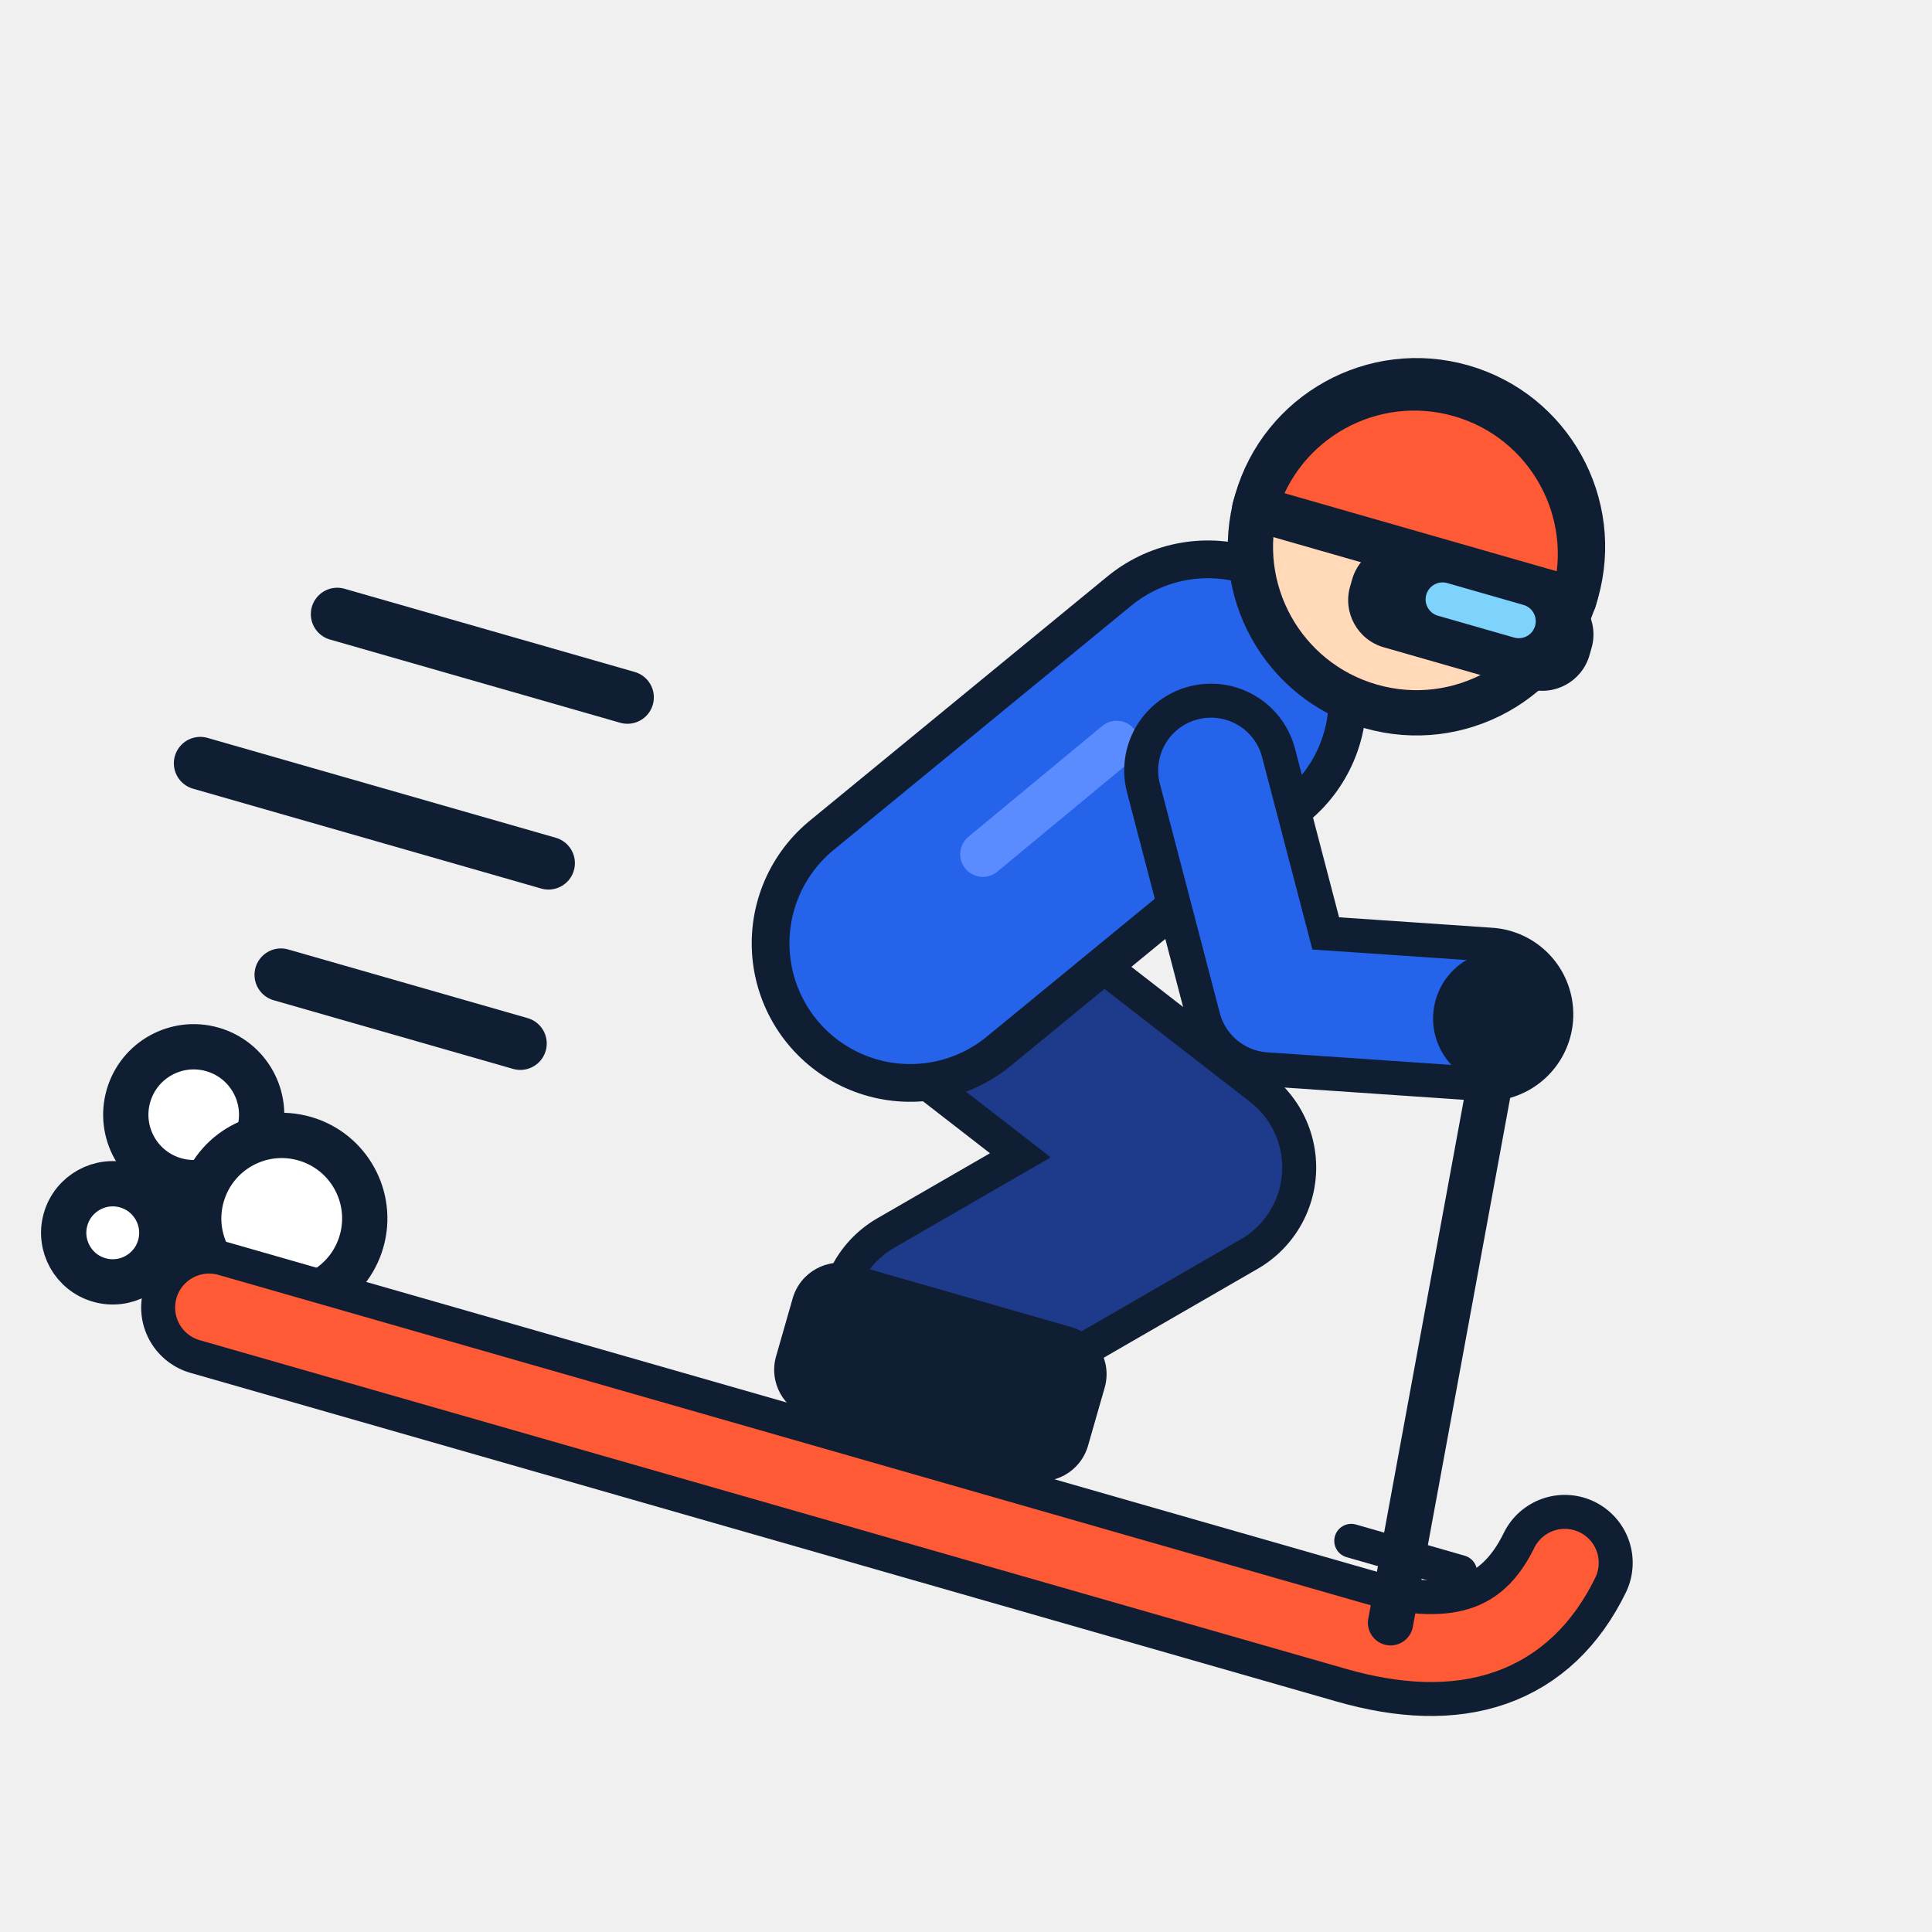
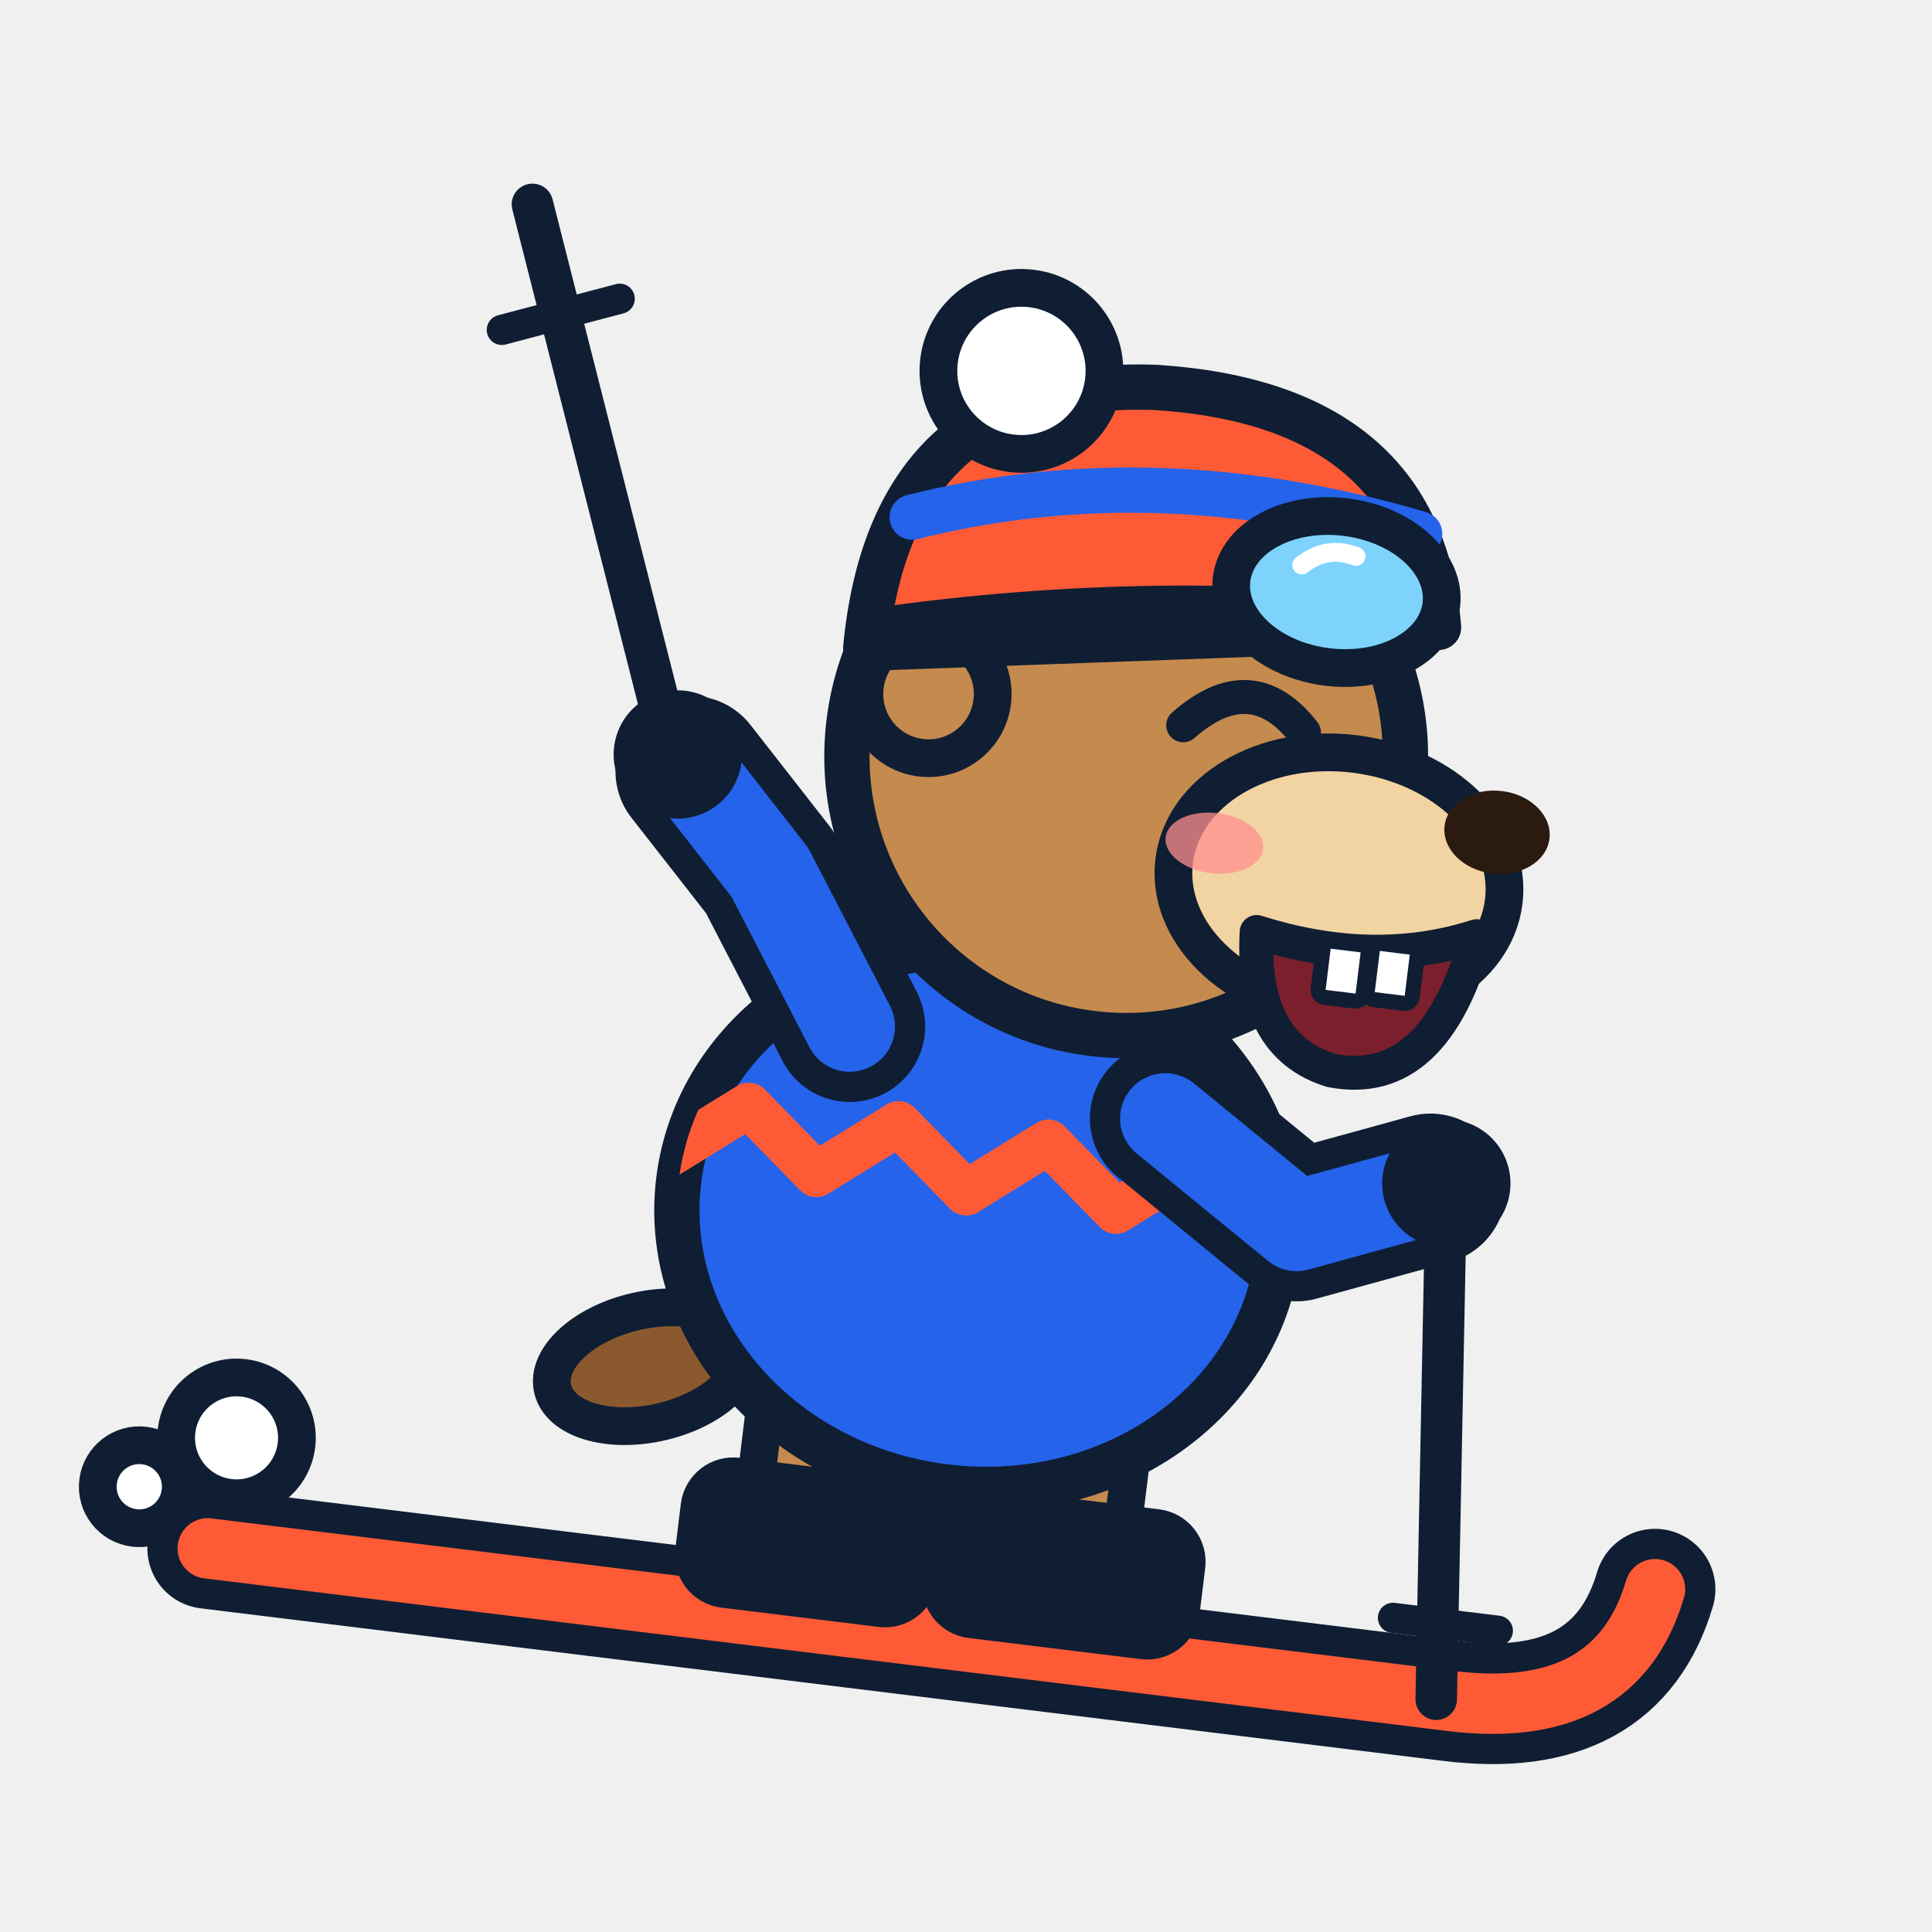
<svg xmlns="http://www.w3.org/2000/svg" viewBox="0 0 512 512">
-   <g transform="rotate(16 256 300)" stroke-linecap="round" stroke-linejoin="round">
-     <g stroke="#0f1e33" stroke-width="14" fill="none">
-       <path d="M58 214 H138" />
-       <path d="M34 262 H130" />
-       <path d="M70 310 H136" />
+   <defs>
+     <clipPath id="pulli">
+       <ellipse cx="262" cy="322" rx="80" ry="72" />
+     </clipPath>
+   </defs>
+   <g transform="rotate(7 256 300)" stroke="#0f1e33" stroke-linecap="round" stroke-linejoin="round">
+     <g fill="#ffffff" stroke-width="10">
+       <circle cx="74" cy="404" r="16" />
+       <circle cx="50" cy="420" r="11" />
    </g>
-     <g fill="#ffffff" stroke="#0f1e33" stroke-width="12">
-       <circle cx="58" cy="352" r="18" />
-       <circle cx="88" cy="372" r="22" />
-       <circle cx="46" cy="388" r="13" />
-     </g>
-     <path d="M76 400 H392 Q434 400 440 366" fill="none" stroke="#0f1e33" stroke-width="36" />
-     <path d="M76 400 H392 Q434 400 440 366" fill="none" stroke="#ff5a36" stroke-width="18" />
-     <path d="M262 350 L318 292 L228 256" fill="none" stroke="#0f1e33" stroke-width="62" />
-     <path d="M262 350 L318 292 L228 256" fill="none" stroke="#1e3a8a" stroke-width="44" />
-     <rect x="224" y="342" width="86" height="42" rx="13" fill="#0f1e33" />
-     <path d="M228 256 L286 172" fill="none" stroke="#0f1e33" stroke-width="84" />
-     <path d="M228 256 L286 172" fill="none" stroke="#2563eb" stroke-width="64" />
-     <path d="M240 228 L266 190" fill="none" stroke="#5b8cff" stroke-width="12" />
-     <circle cx="328" cy="118" r="44" fill="#ffd9b8" stroke="#0f1e33" stroke-width="12" />
-     <path d="M284 120 A44 44 0 0 1 372 120 Z" fill="#ff5a36" stroke="#0f1e33" stroke-width="12" />
-     <rect x="314" y="118" width="66" height="28" rx="13" fill="#0f1e33" />
-     <rect x="334" y="125" width="30" height="9" rx="4.5" fill="#7dd3fc" />
-     <path d="M384 230 L400 394" fill="none" stroke="#0f1e33" stroke-width="12" />
-     <path d="M384 376 H414" fill="none" stroke="#0f1e33" stroke-width="9" />
-     <path d="M292 190 L324 244 L380 232" fill="none" stroke="#0f1e33" stroke-width="46" />
-     <path d="M292 190 L324 244 L380 232" fill="none" stroke="#2563eb" stroke-width="28" />
-     <circle cx="384" cy="232" r="18" fill="#0f1e33" />
+     <path d="M168 214 L112 70" fill="none" stroke-width="11" />
+     <path d="M108 104 L138 92" fill="none" stroke-width="8" />
+     <path d="M70 434 H402 Q446 434 452 398" fill="none" stroke-width="32" />
+     <path d="M70 434 H402 Q446 434 452 398" fill="none" stroke="#ff5a36" stroke-width="16" />
+     <ellipse cx="180" cy="372" rx="26" ry="15" fill="#8a5a2e" stroke-width="10" transform="rotate(-20 180 372)" />
+     <rect x="212" y="368" width="34" height="40" rx="12" fill="#c58a4d" stroke-width="10" />
+     <rect x="276" y="368" width="34" height="40" rx="12" fill="#c58a4d" stroke-width="10" />
+     <rect x="196" y="396" width="64" height="34" rx="11" fill="#0f1e33" stroke-width="6" />
+     <rect x="262" y="396" width="68" height="34" rx="11" fill="#0f1e33" stroke-width="6" />
+     <ellipse cx="262" cy="322" rx="80" ry="72" fill="#2563eb" stroke-width="12" />
+     <path d="M178 316 L198 300 L218 316 L238 300 L258 316 L278 300 L298 316 L318 300 L338 316 L350 306" fill="none" stroke="#ff5a36" stroke-width="12" clip-path="url(#pulli)" />
+     <path d="M222 276 L196 238 L172 214" fill="none" stroke-width="40" />
+     <path d="M222 276 L196 238 L172 214" fill="none" stroke="#2563eb" stroke-width="24" />
+     <circle cx="168" cy="210" r="17" fill="#0f1e33" stroke-width="0" />
+     <circle cx="286" cy="196" r="74" fill="#c58a4d" stroke-width="12" />
+     <circle cx="232" cy="186" r="17" fill="#c58a4d" stroke-width="10" />
+     <ellipse cx="346" cy="222" rx="44" ry="34" fill="#f2d3a2" stroke-width="10" />
+     <ellipse cx="386" cy="204" rx="14" ry="11" fill="#2b1a10" stroke-width="0" />
+     <path d="M326 238 Q358 244 384 232 Q378 274 350 272 Q328 268 326 238 Z" fill="#7a1f2b" stroke-width="9" />
+     <rect x="344" y="238" width="12" height="15" rx="2" fill="#ffffff" stroke-width="4" />
+     <rect x="357" y="237" width="12" height="15" rx="2" fill="#ffffff" stroke-width="4" />
+     <path d="M300 186 Q316 168 332 184" fill="none" stroke-width="9" />
+     <ellipse cx="312" cy="216" rx="13" ry="8" fill="#ff8f8f" stroke-width="0" opacity="0.75" />
+     <path d="M214 176 Q212 104 282 98 Q352 94 364 152 Z" fill="#ff5a36" stroke-width="12" />
+     <path d="M222 140 Q284 116 356 128" fill="none" stroke="#2563eb" stroke-width="12" />
+     <circle cx="246" cy="98" r="22" fill="#ffffff" stroke-width="10" />
+     <path d="M216 170 Q290 150 364 150" fill="none" stroke-width="10" />
+     <ellipse cx="336" cy="146" rx="28" ry="20" fill="#7dd3fc" stroke-width="10" />
+     <path d="M326 140 Q332 134 340 136" fill="none" stroke="#ffffff" stroke-width="5" />
+     <path d="M384 298 L398 434" fill="none" stroke-width="11" />
+     <path d="M384 414 H412" fill="none" stroke-width="8" />
+     <path d="M308 290 L346 314 L380 300" fill="none" stroke-width="40" />
+     <path d="M308 290 L346 314 L380 300" fill="none" stroke="#2563eb" stroke-width="24" />
+     <circle cx="384" cy="298" r="17" fill="#0f1e33" stroke-width="0" />
  </g>
</svg>
